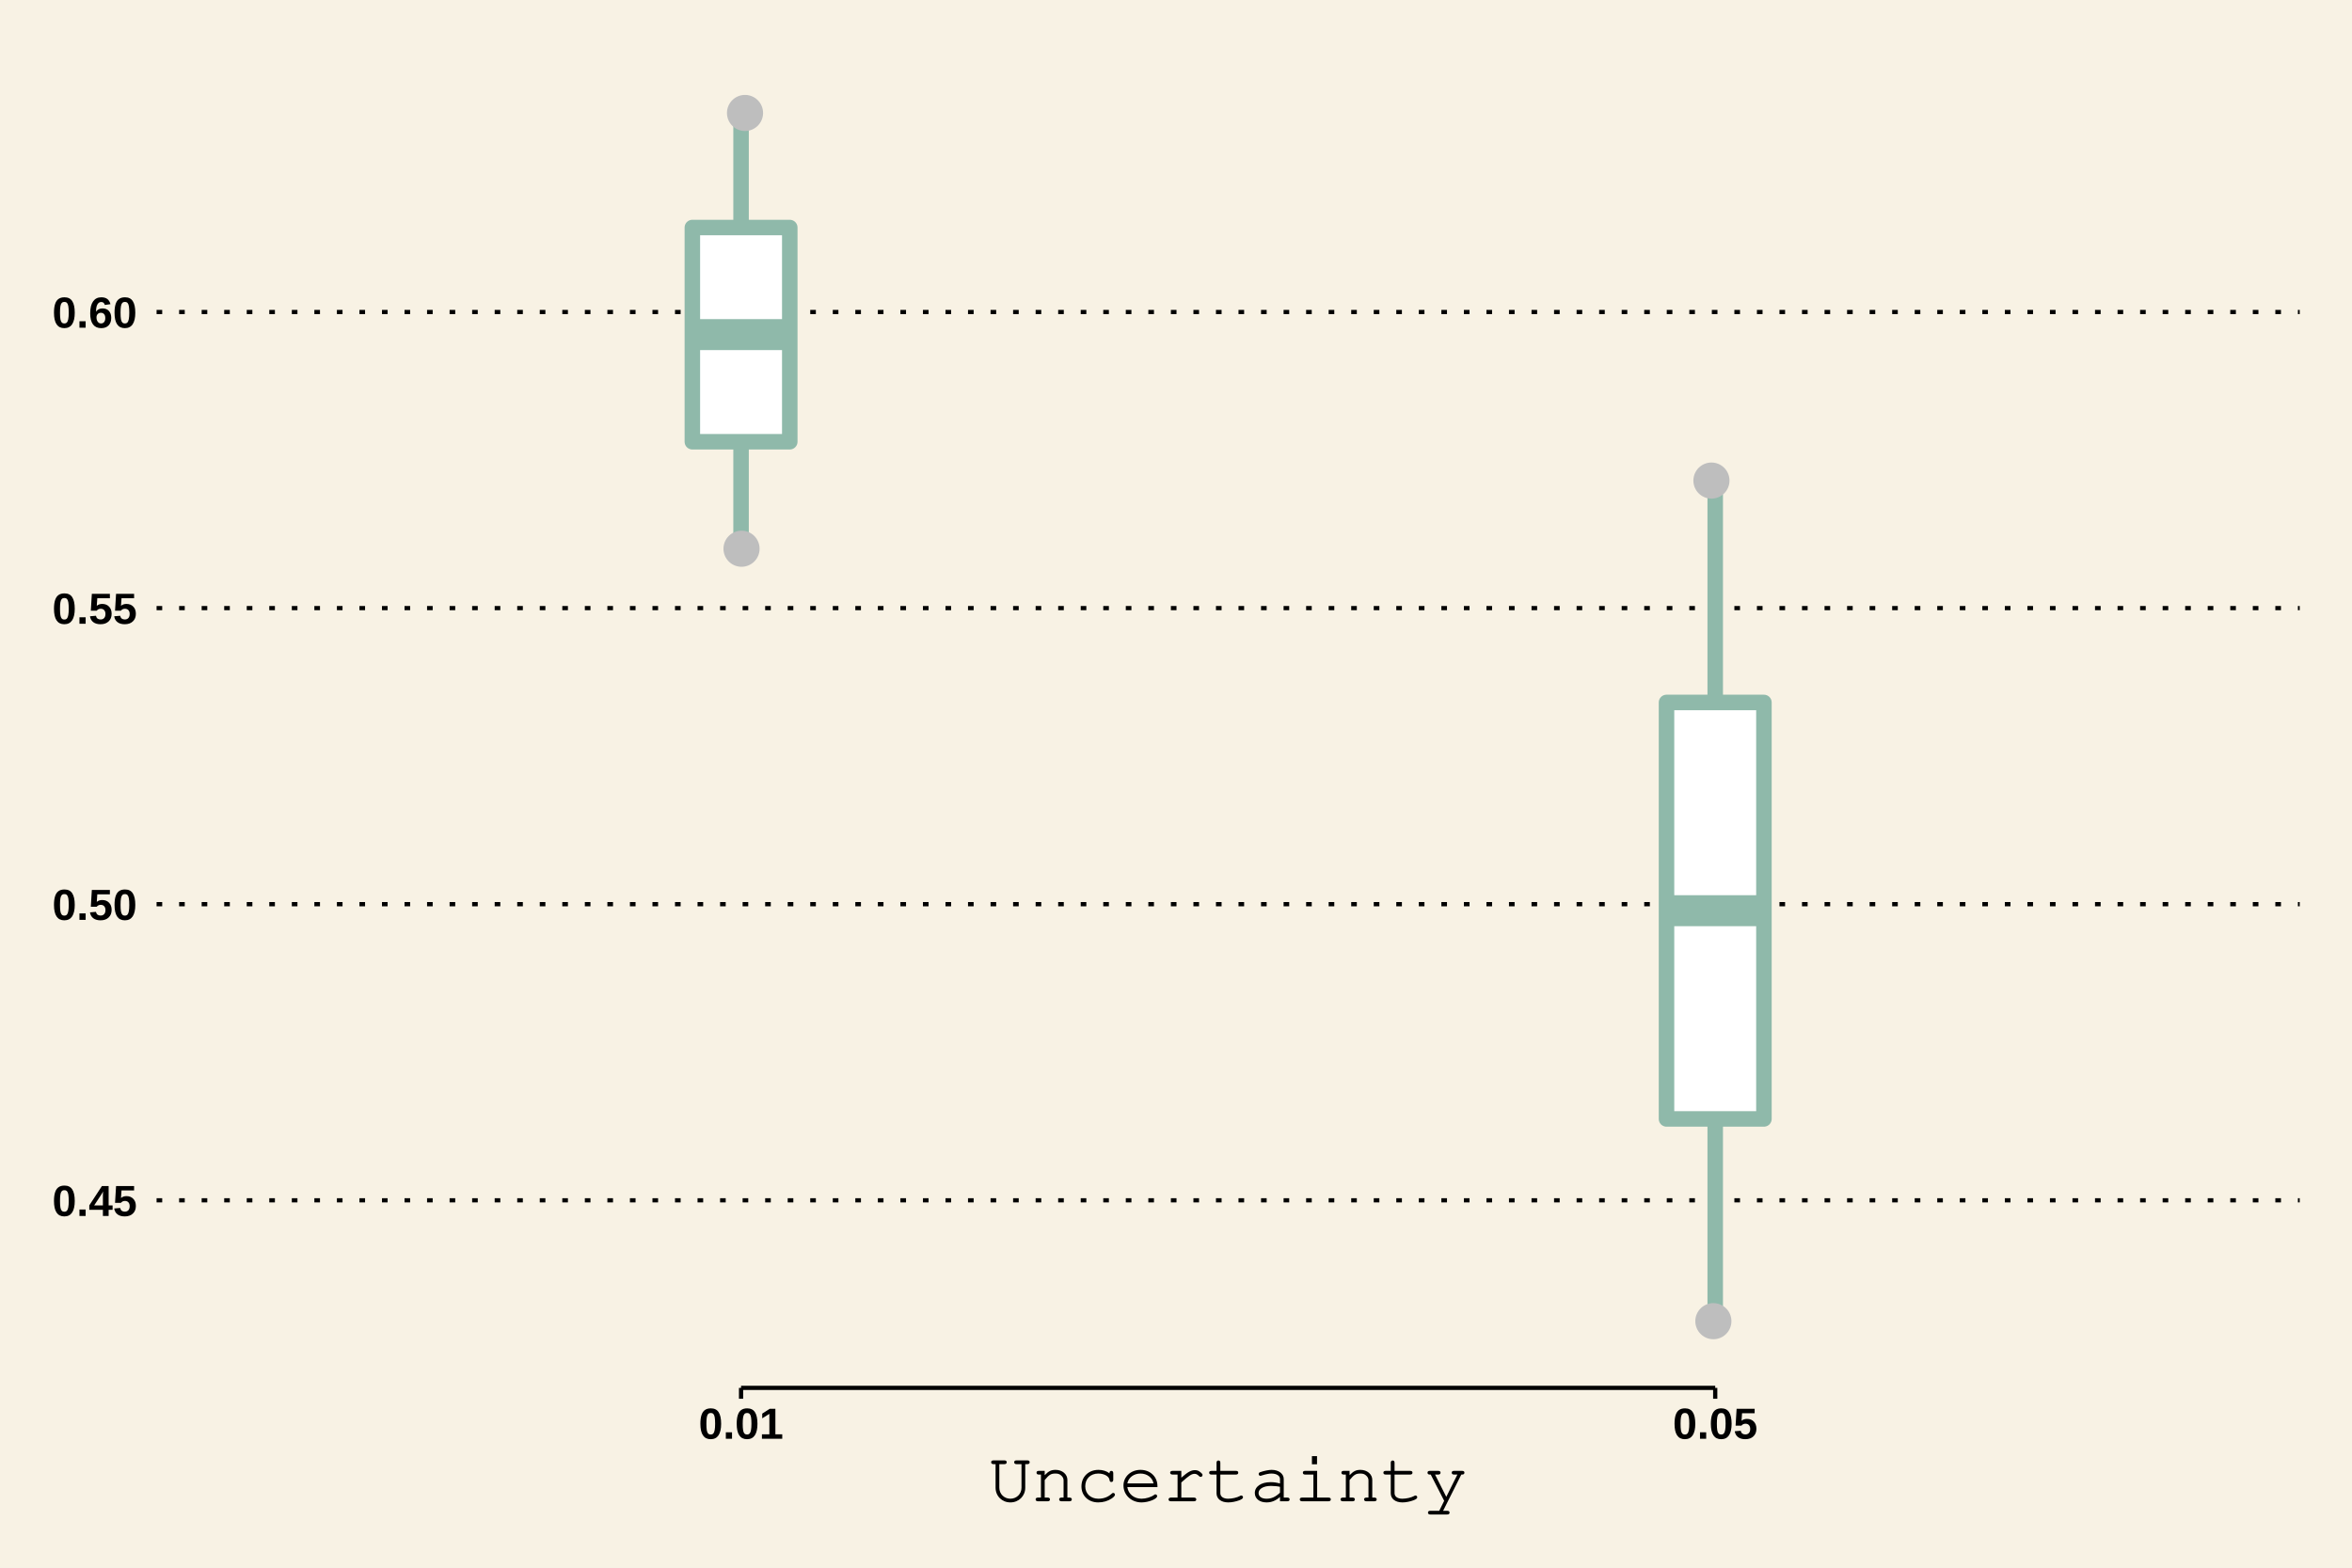
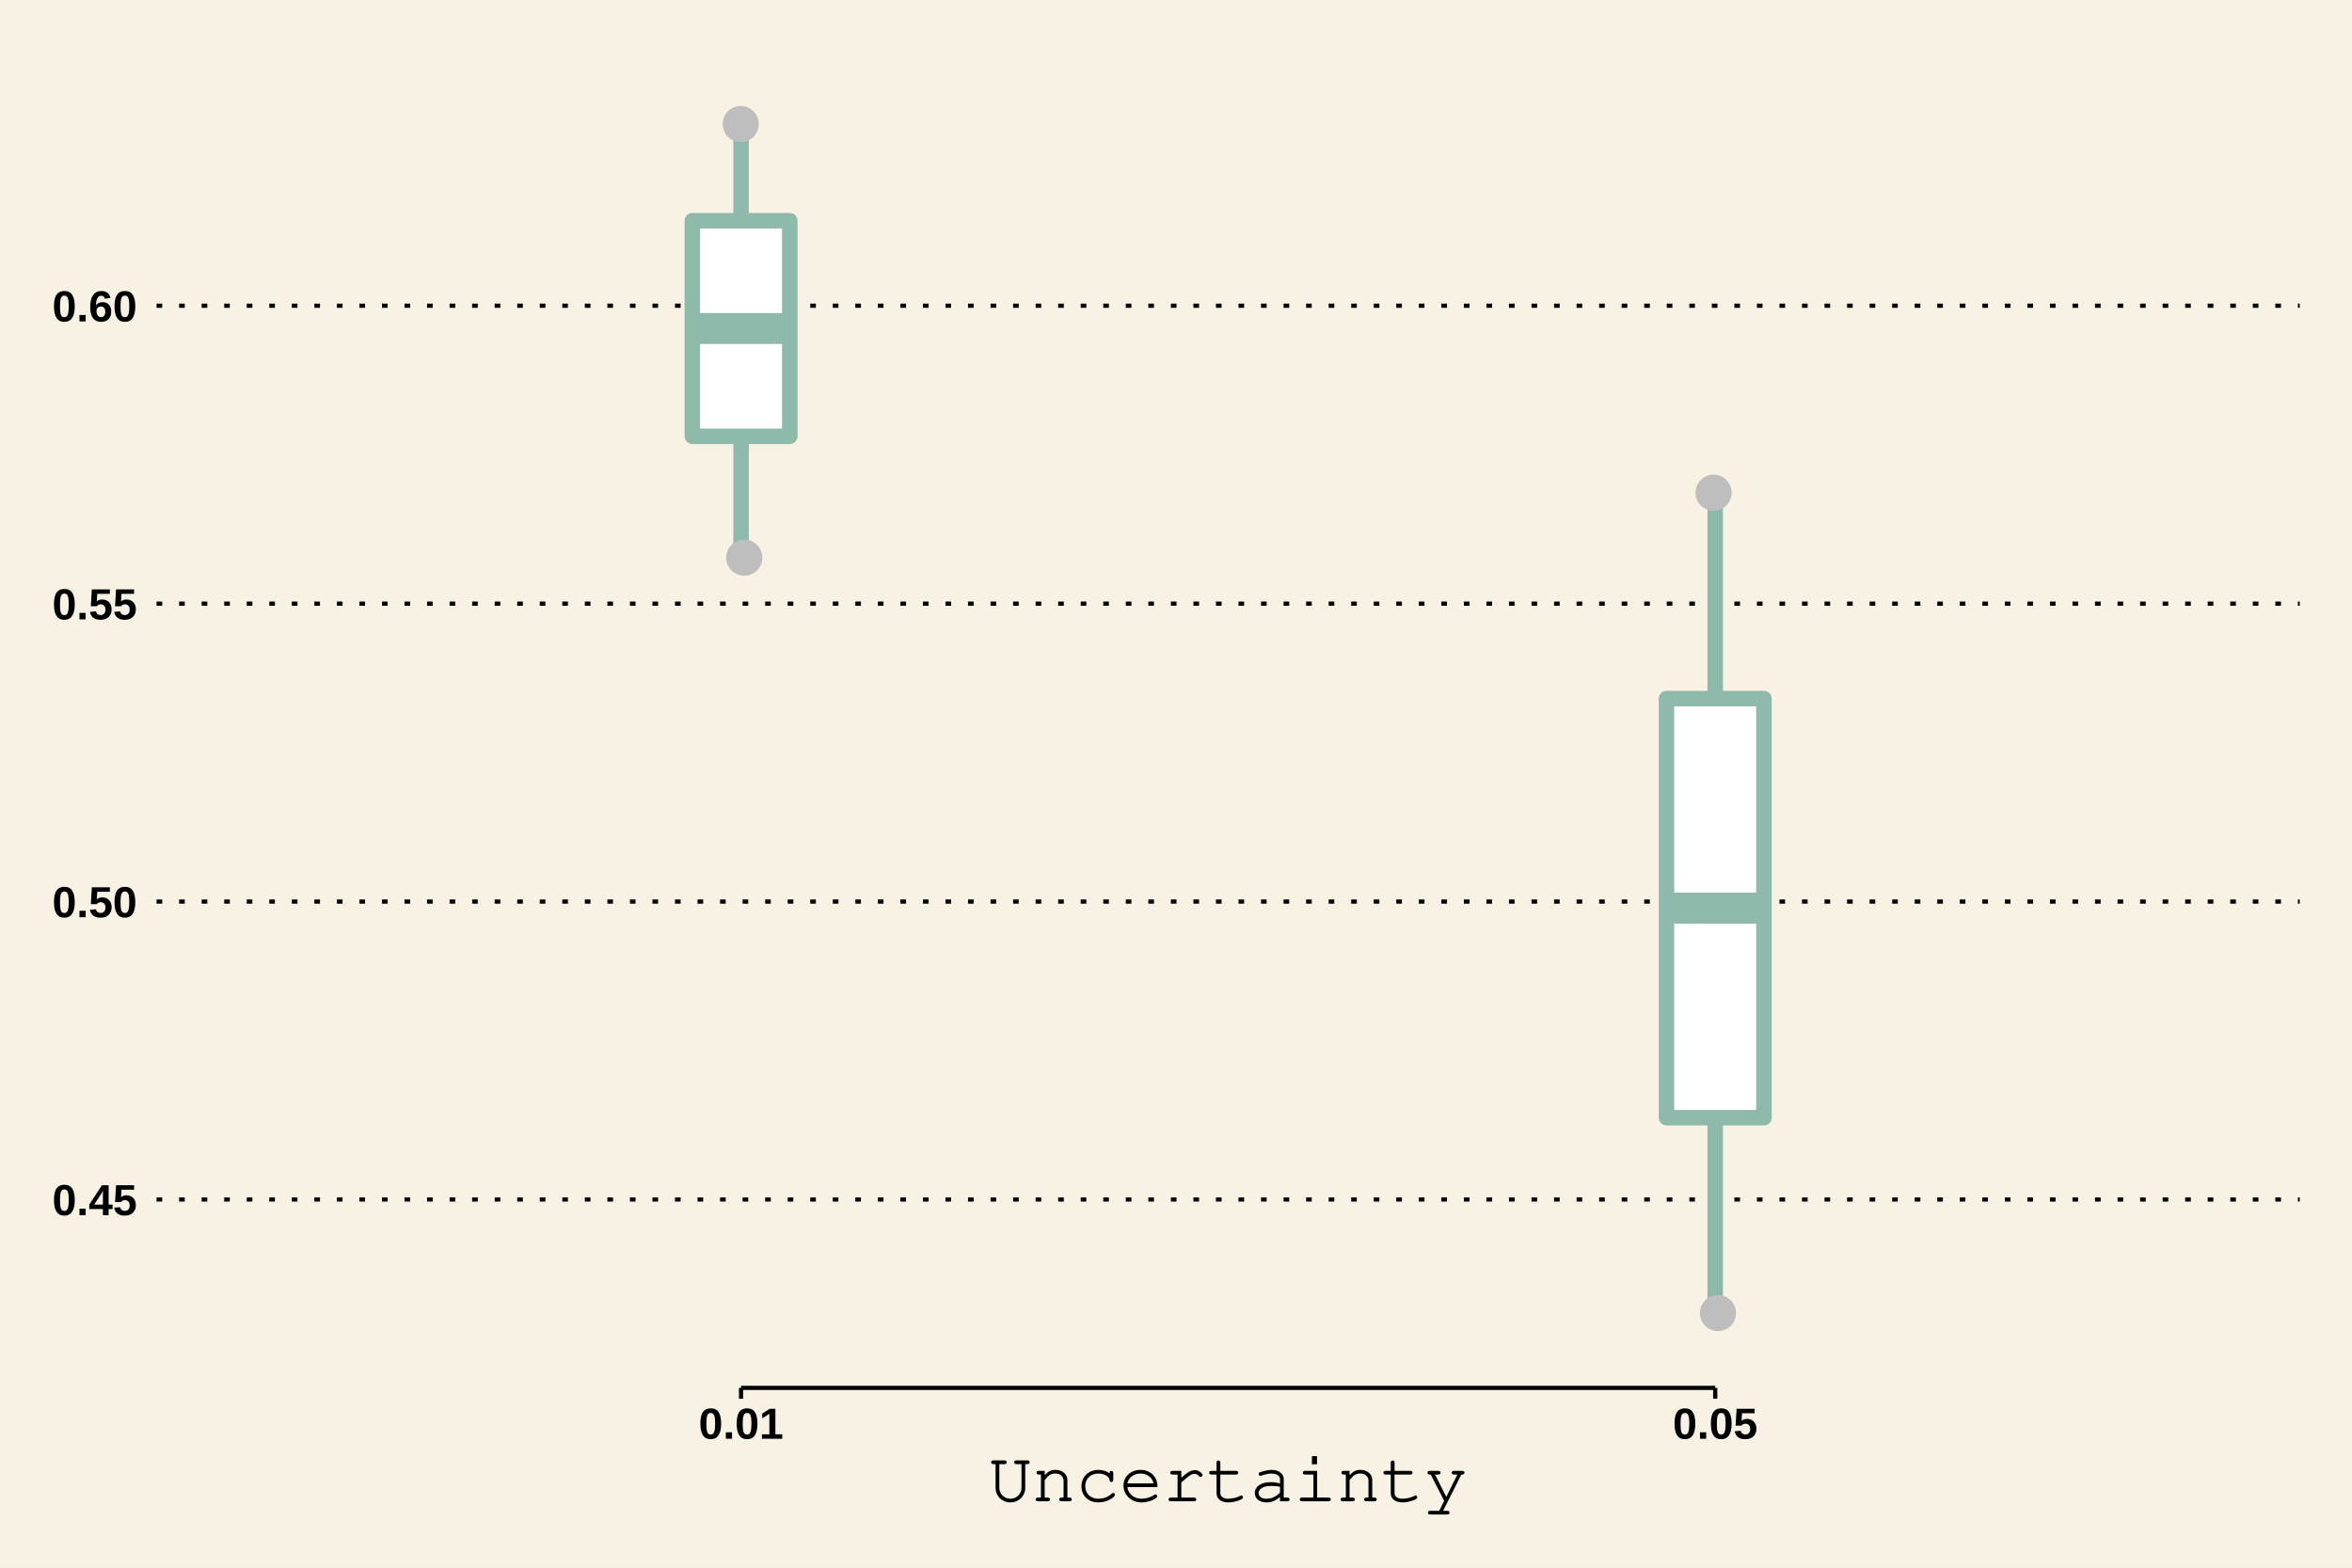
<svg xmlns="http://www.w3.org/2000/svg" class="svglite" width="648.00pt" height="432.00pt" viewBox="0 0 648.00 432.00">
  <defs>
    <style type="text/css">
    .svglite line, .svglite polyline, .svglite polygon, .svglite path, .svglite rect, .svglite circle {
      fill: none;
      stroke: #000000;
      stroke-linecap: round;
      stroke-linejoin: round;
      stroke-miterlimit: 10.00;
    }
  </style>
  </defs>
  <rect width="100%" height="100%" style="stroke: none; fill: #F8F2E4;" />
  <defs>
    <clipPath id="cpMC4wMHw2NDguMDB8MC4wMHw0MzIuMDA=">
      <rect x="0.00" y="0.00" width="648.00" height="432.00" />
    </clipPath>
  </defs>
  <g clip-path="url(#cpMC4wMHw2NDguMDB8MC4wMHw0MzIuMDA=)">
    <rect x="-0" y="0" width="648.00" height="432.00" style="stroke-width: 1.16; stroke: none; fill: #F8F2E4;" />
  </g>
  <defs>
    <clipPath id="cpNDMuMTR8NjMzLjYwfDE0LjQwfDM4Mi40NQ==">
      <rect x="43.14" y="14.40" width="590.46" height="368.05" />
    </clipPath>
  </defs>
  <g clip-path="url(#cpNDMuMTR8NjMzLjYwfDE0LjQwfDM4Mi40NQ==)">
    <rect x="43.14" y="14.40" width="590.46" height="368.05" style="stroke-width: 1.16; stroke: none; fill: #F8F2E4;" />
-     <polyline points="43.14,330.76 633.60,330.76 " style="stroke-width: 1.16; stroke-dasharray: 1.55,4.66; stroke-linecap: butt;" />
-     <polyline points="43.14,249.16 633.60,249.16 " style="stroke-width: 1.16; stroke-dasharray: 1.55,4.66; stroke-linecap: butt;" />
-     <polyline points="43.14,167.57 633.60,167.57 " style="stroke-width: 1.16; stroke-dasharray: 1.55,4.66; stroke-linecap: butt;" />
-     <polyline points="43.14,85.98 633.60,85.98 " style="stroke-width: 1.16; stroke-dasharray: 1.55,4.66; stroke-linecap: butt;" />
-     <line x1="204.17" y1="62.70" x2="204.17" y2="33.18" style="stroke-width: 4.27; stroke: #8FB9AA; stroke-linecap: butt;" />
-     <line x1="204.17" y1="121.73" x2="204.17" y2="151.25" style="stroke-width: 4.27; stroke: #8FB9AA; stroke-linecap: butt;" />
-     <polygon points="190.75,62.70 190.75,121.73 217.59,121.73 217.59,62.70 190.75,62.70 " style="stroke-width: 4.27; stroke: #8FB9AA; fill: #FFFFFF;" />
-     <line x1="190.75" y1="92.21" x2="217.59" y2="92.21" style="stroke-width: 8.54; stroke: #8FB9AA; stroke-linecap: butt;" />
-     <line x1="472.56" y1="193.57" x2="472.56" y2="136.19" style="stroke-width: 4.27; stroke: #8FB9AA; stroke-linecap: butt;" />
-     <line x1="472.56" y1="308.34" x2="472.56" y2="365.72" style="stroke-width: 4.27; stroke: #8FB9AA; stroke-linecap: butt;" />
-     <polygon points="459.14,193.57 459.14,308.34 485.98,308.34 485.98,193.57 459.14,193.57 " style="stroke-width: 4.27; stroke: #8FB9AA; fill: #FFFFFF;" />
-     <line x1="459.14" y1="250.96" x2="485.98" y2="250.96" style="stroke-width: 8.54; stroke: #8FB9AA; stroke-linecap: butt;" />
-     <circle cx="204.30" cy="151.21" r="4.62" style="stroke-width: 0.71; stroke: #BEBEBE; fill: #BEBEBE;" />
-     <circle cx="205.26" cy="31.13" r="4.62" style="stroke-width: 0.71; stroke: #BEBEBE; fill: #BEBEBE;" />
-     <circle cx="471.52" cy="132.43" r="4.62" style="stroke-width: 0.71; stroke: #BEBEBE; fill: #BEBEBE;" />
-     <circle cx="472.05" cy="364.07" r="4.62" style="stroke-width: 0.71; stroke: #BEBEBE; fill: #BEBEBE;" />
+     <polyline points="43.14,330.54 633.60,330.54 " style="stroke-width: 1.16; stroke-dasharray: 1.55,4.66; stroke-linecap: butt;" />
+     <polyline points="43.14,248.44 633.60,248.44 " style="stroke-width: 1.16; stroke-dasharray: 1.55,4.66; stroke-linecap: butt;" />
+     <polyline points="43.14,166.35 633.60,166.35 " style="stroke-width: 1.16; stroke-dasharray: 1.55,4.66; stroke-linecap: butt;" />
+     <polyline points="43.14,84.25 633.60,84.25 " style="stroke-width: 1.16; stroke-dasharray: 1.55,4.66; stroke-linecap: butt;" />
+     <line x1="204.17" y1="60.83" x2="204.17" y2="31.13" style="stroke-width: 4.27; stroke: #8FB9AA; stroke-linecap: butt;" />
+     <line x1="204.17" y1="120.23" x2="204.17" y2="149.93" style="stroke-width: 4.27; stroke: #8FB9AA; stroke-linecap: butt;" />
+     <polygon points="190.75,60.83 190.75,120.23 217.59,120.23 217.59,60.83 190.75,60.83 " style="stroke-width: 4.27; stroke: #8FB9AA; fill: #FFFFFF;" />
+     <line x1="190.75" y1="90.53" x2="217.59" y2="90.53" style="stroke-width: 8.54; stroke: #8FB9AA; stroke-linecap: butt;" />
+     <line x1="472.56" y1="192.51" x2="472.56" y2="134.77" style="stroke-width: 4.27; stroke: #8FB9AA; stroke-linecap: butt;" />
+     <line x1="472.56" y1="307.99" x2="472.56" y2="365.72" style="stroke-width: 4.27; stroke: #8FB9AA; stroke-linecap: butt;" />
+     <polygon points="459.14,192.51 459.14,307.99 485.98,307.99 485.98,192.51 459.14,192.51 " style="stroke-width: 4.27; stroke: #8FB9AA; fill: #FFFFFF;" />
+     <line x1="459.14" y1="250.25" x2="485.98" y2="250.25" style="stroke-width: 8.54; stroke: #8FB9AA; stroke-linecap: butt;" />
+     <circle cx="205.05" cy="153.67" r="4.62" style="stroke-width: 0.71; stroke: #BEBEBE; fill: #BEBEBE;" />
+     <circle cx="204.07" cy="34.18" r="4.62" style="stroke-width: 0.71; stroke: #BEBEBE; fill: #BEBEBE;" />
+     <circle cx="472.11" cy="135.77" r="4.62" style="stroke-width: 0.71; stroke: #BEBEBE; fill: #BEBEBE;" />
+     <circle cx="473.32" cy="361.83" r="4.62" style="stroke-width: 0.71; stroke: #BEBEBE; fill: #BEBEBE;" />
    <rect x="43.14" y="14.40" width="590.46" height="368.05" style="stroke-width: 1.16; stroke: none;" />
  </g>
  <g clip-path="url(#cpMC4wMHw2NDguMDB8MC4wMHw0MzIuMDA=)">
-     <text x="37.76" y="335.08" text-anchor="end" style="font-size: 12.00px; font-weight: bold; font-family: Arial;" textLength="23.36px" lengthAdjust="spacingAndGlyphs">0.45</text>
-     <text x="37.76" y="253.48" text-anchor="end" style="font-size: 12.00px; font-weight: bold; font-family: Arial;" textLength="23.36px" lengthAdjust="spacingAndGlyphs">0.50</text>
-     <text x="37.76" y="171.89" text-anchor="end" style="font-size: 12.00px; font-weight: bold; font-family: Arial;" textLength="23.36px" lengthAdjust="spacingAndGlyphs">0.55</text>
-     <text x="37.76" y="90.30" text-anchor="end" style="font-size: 12.00px; font-weight: bold; font-family: Arial;" textLength="23.36px" lengthAdjust="spacingAndGlyphs">0.60</text>
+     <text x="37.76" y="334.86" text-anchor="end" style="font-size: 12.00px; font-weight: bold; font-family: Arial;" textLength="23.36px" lengthAdjust="spacingAndGlyphs">0.45</text>
+     <text x="37.76" y="252.76" text-anchor="end" style="font-size: 12.00px; font-weight: bold; font-family: Arial;" textLength="23.36px" lengthAdjust="spacingAndGlyphs">0.50</text>
+     <text x="37.76" y="170.67" text-anchor="end" style="font-size: 12.00px; font-weight: bold; font-family: Arial;" textLength="23.36px" lengthAdjust="spacingAndGlyphs">0.55</text>
+     <text x="37.76" y="88.57" text-anchor="end" style="font-size: 12.00px; font-weight: bold; font-family: Arial;" textLength="23.36px" lengthAdjust="spacingAndGlyphs">0.60</text>
    <polyline points="204.17,382.45 472.56,382.45 " style="stroke-width: 1.16; stroke-linecap: butt;" />
    <polyline points="204.17,385.44 204.17,382.45 " style="stroke-width: 1.16; stroke-linecap: butt;" />
    <polyline points="472.56,385.44 472.56,382.45 " style="stroke-width: 1.16; stroke-linecap: butt;" />
    <text x="204.17" y="396.47" text-anchor="middle" style="font-size: 12.00px; font-weight: bold; font-family: Arial;" textLength="23.36px" lengthAdjust="spacingAndGlyphs">0.01</text>
    <text x="472.56" y="396.47" text-anchor="middle" style="font-size: 12.00px; font-weight: bold; font-family: Arial;" textLength="23.36px" lengthAdjust="spacingAndGlyphs">0.05</text>
    <text x="338.37" y="413.70" text-anchor="middle" style="font-size: 20.00px; font-weight: 0; font-family: Courier;" textLength="132.03px" lengthAdjust="spacingAndGlyphs">Uncertainty</text>
  </g>
</svg>
